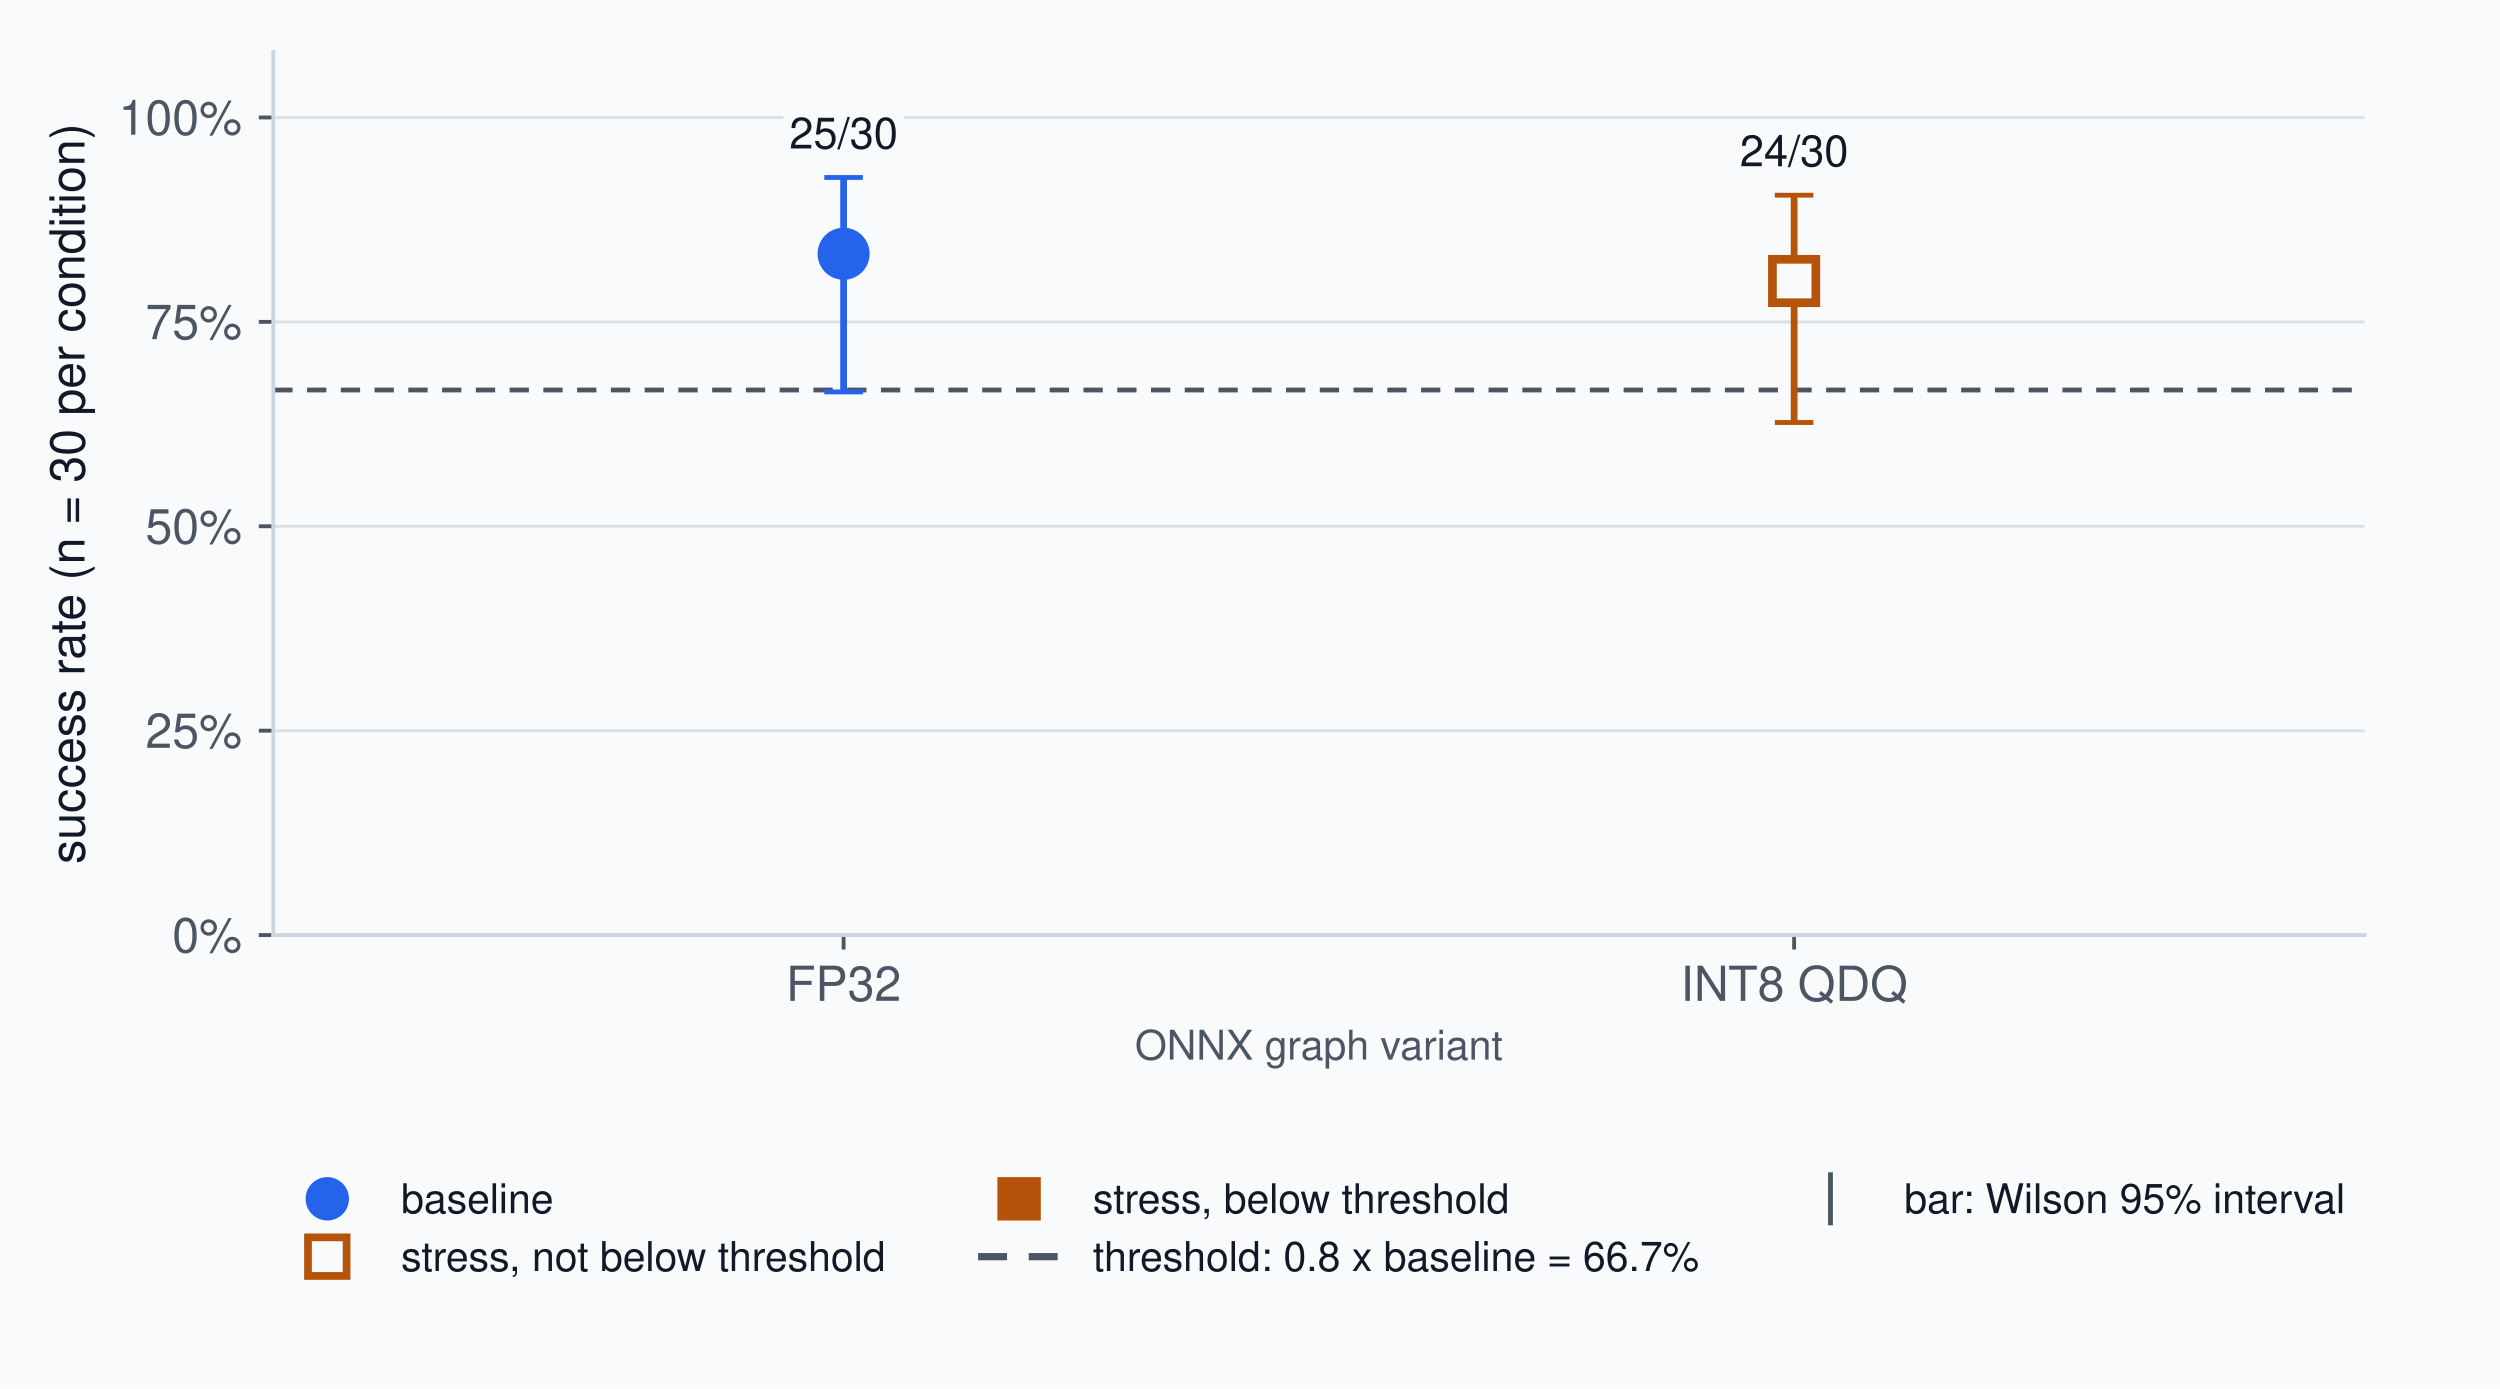
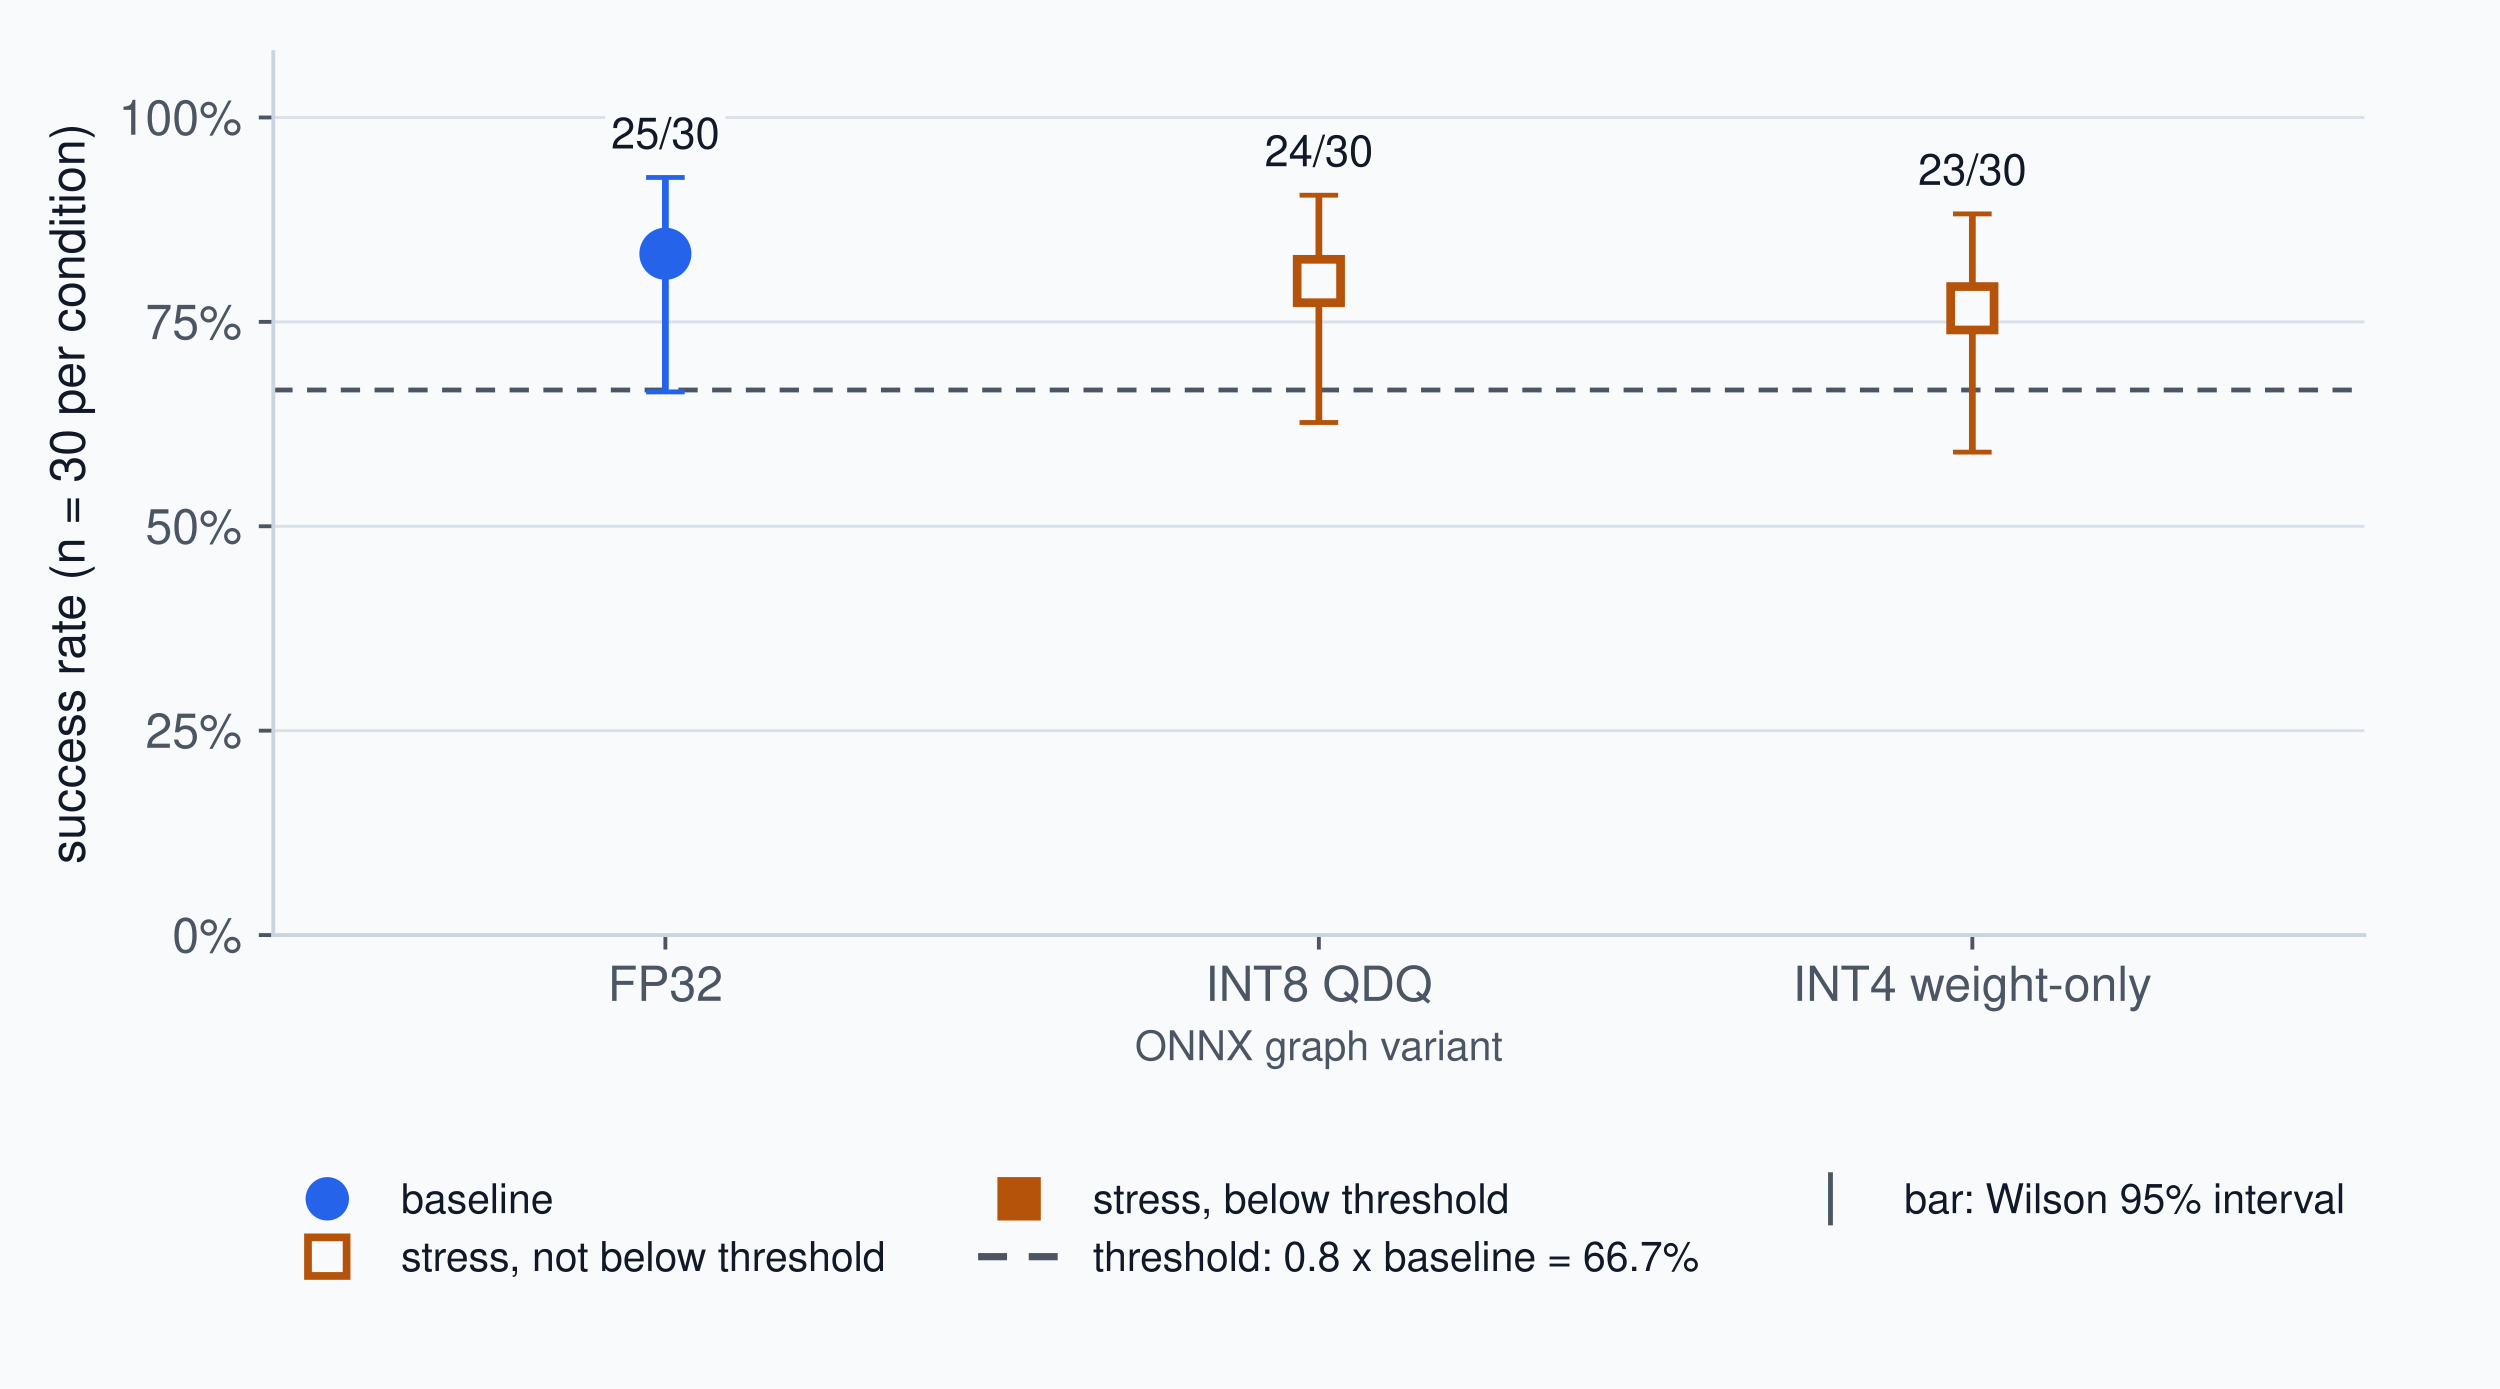
<svg xmlns="http://www.w3.org/2000/svg" xmlns:xlink="http://www.w3.org/1999/xlink" width="518.4pt" height="288pt" viewBox="0 0 518.4 288" version="1.1">
  <defs>
    <style type="text/css">*{stroke-linejoin: round; stroke-linecap: butt}</style>
  </defs>
  <g id="figure_1">
    <g id="patch_1">
      <path d="M 0 288  L 518.4 288  L 518.4 0  L 0 0  z " style="fill: #f8fafc" />
    </g>
    <g id="axes_1">
      <g id="patch_2">
        <path d="M 56.67 193.898  L 490.29 193.898  L 490.29 10.8  L 56.67 10.8  z " style="fill: #f8fafc" />
      </g>
      <g id="matplotlib.axis_1">
        <g id="xtick_1">
          <g id="line2d_1">
            <defs>
              <path id="md98d8821e2" d="M 0 0  L 0 3  " style="stroke: #4b5563; stroke-width: 0.8" />
            </defs>
            <g>
-               <use xlink:href="#md98d8821e2" x="174.93" y="193.898" style="fill: #4b5563; stroke: #4b5563; stroke-width: 0.8" />
+               <use xlink:href="#md98d8821e2" x="137.974" y="193.898" style="fill: #4b5563; stroke: #4b5563; stroke-width: 0.8" />
            </g>
          </g>
          <g id="text_1">
-             <text style="font-size: 10px; font-family: 'Helvetica Neue', 'Helvetica', 'Arial', 'DejaVu Sans', sans-serif; text-anchor: middle; fill: #4b5563" x="174.93" y="207.538" transform="rotate(-0 174.93 207.5382)">FP32</text>
+             <text style="font-size: 10px; font-family: 'Helvetica Neue', 'Helvetica', 'Arial', 'DejaVu Sans', sans-serif; text-anchor: middle; fill: #4b5563" x="137.974" y="207.538" transform="rotate(-0 137.9737 207.5382)">FP32</text>
          </g>
        </g>
        <g id="xtick_2">
          <g id="line2d_2">
            <g>
-               <use xlink:href="#md98d8821e2" x="372.03" y="193.898" style="fill: #4b5563; stroke: #4b5563; stroke-width: 0.8" />
+               <use xlink:href="#md98d8821e2" x="273.48" y="193.898" style="fill: #4b5563; stroke: #4b5563; stroke-width: 0.8" />
            </g>
          </g>
          <g id="text_2">
-             <text style="font-size: 10px; font-family: 'Helvetica Neue', 'Helvetica', 'Arial', 'DejaVu Sans', sans-serif; text-anchor: middle; fill: #4b5563" x="372.03" y="207.538" transform="rotate(-0 372.03 207.5382)">INT8 QDQ</text>
-           </g>
-         </g>
-         <g id="text_3">
-           <text style="font-size: 8.5px; font-family: 'Helvetica Neue', 'Helvetica', 'Arial', 'DejaVu Sans', sans-serif; text-anchor: middle; fill: #4b5563" x="273.48" y="219.722" transform="rotate(-0 273.48 219.7215)">ONNX graph variant</text>
+             <text style="font-size: 10px; font-family: 'Helvetica Neue', 'Helvetica', 'Arial', 'DejaVu Sans', sans-serif; text-anchor: middle; fill: #4b5563" x="273.48" y="207.538" transform="rotate(-0 273.48 207.5382)">INT8 QDQ</text>
+           </g>
+         </g>
+         <g id="xtick_3">
+           <g id="line2d_3">
+             <g>
+               <use xlink:href="#md98d8821e2" x="408.986" y="193.898" style="fill: #4b5563; stroke: #4b5563; stroke-width: 0.8" />
+             </g>
+           </g>
+           <g id="text_3">
+             <text style="font-size: 10px; font-family: 'Helvetica Neue', 'Helvetica', 'Arial', 'DejaVu Sans', sans-serif; text-anchor: middle; fill: #4b5563" x="408.986" y="207.538" transform="rotate(-0 408.9862 207.5382)">INT4 weight-only</text>
+           </g>
+         </g>
+         <g id="text_4">
+           <text style="font-size: 8.5px; font-family: 'Helvetica Neue', 'Helvetica', 'Arial', 'DejaVu Sans', sans-serif; text-anchor: middle; fill: #4b5563" x="273.48" y="219.842" transform="rotate(-0 273.48 219.8418)">ONNX graph variant</text>
        </g>
      </g>
      <g id="matplotlib.axis_2">
        <g id="ytick_1">
-           <g id="line2d_3">
+           <g id="line2d_4">
            <path d="M 56.67 193.898  L 490.29 193.898  " clip-path="url(#p9b0ecbfd5b)" style="fill: none; stroke: #cbd5e1; stroke-opacity: 0.7; stroke-width: 0.6; stroke-linecap: square" />
          </g>
-           <g id="line2d_4">
+           <g id="line2d_5">
            <defs>
              <path id="mfa151f3f3b" d="M 0 0  L -3 0  " style="stroke: #4b5563; stroke-width: 0.8" />
            </defs>
            <g>
              <use xlink:href="#mfa151f3f3b" x="56.67" y="193.898" style="fill: #4b5563; stroke: #4b5563; stroke-width: 0.8" />
            </g>
          </g>
-           <g id="text_4">
+           <g id="text_5">
            <text style="font-size: 10px; font-family: 'Helvetica Neue', 'Helvetica', 'Arial', 'DejaVu Sans', sans-serif; text-anchor: end; fill: #4b5563" x="50.17" y="197.468" transform="rotate(-0 50.17 197.4679)">0%</text>
          </g>
        </g>
        <g id="ytick_2">
-           <g id="line2d_5">
+           <g id="line2d_6">
            <path d="M 56.67 151.514  L 490.29 151.514  " clip-path="url(#p9b0ecbfd5b)" style="fill: none; stroke: #cbd5e1; stroke-opacity: 0.7; stroke-width: 0.6; stroke-linecap: square" />
          </g>
-           <g id="line2d_6">
+           <g id="line2d_7">
            <g>
              <use xlink:href="#mfa151f3f3b" x="56.67" y="151.514" style="fill: #4b5563; stroke: #4b5563; stroke-width: 0.8" />
            </g>
          </g>
-           <g id="text_5">
+           <g id="text_6">
            <text style="font-size: 10px; font-family: 'Helvetica Neue', 'Helvetica', 'Arial', 'DejaVu Sans', sans-serif; text-anchor: end; fill: #4b5563" x="50.17" y="155.084" transform="rotate(-0 50.17 155.0842)">25%</text>
          </g>
        </g>
        <g id="ytick_3">
-           <g id="line2d_7">
+           <g id="line2d_8">
            <path d="M 56.67 109.13  L 490.29 109.13  " clip-path="url(#p9b0ecbfd5b)" style="fill: none; stroke: #cbd5e1; stroke-opacity: 0.7; stroke-width: 0.6; stroke-linecap: square" />
          </g>
-           <g id="line2d_8">
+           <g id="line2d_9">
            <g>
              <use xlink:href="#mfa151f3f3b" x="56.67" y="109.13" style="fill: #4b5563; stroke: #4b5563; stroke-width: 0.8" />
            </g>
          </g>
-           <g id="text_6">
+           <g id="text_7">
            <text style="font-size: 10px; font-family: 'Helvetica Neue', 'Helvetica', 'Arial', 'DejaVu Sans', sans-serif; text-anchor: end; fill: #4b5563" x="50.17" y="112.701" transform="rotate(-0 50.17 112.7005)">50%</text>
          </g>
        </g>
        <g id="ytick_4">
-           <g id="line2d_9">
+           <g id="line2d_10">
            <path d="M 56.67 66.746  L 490.29 66.746  " clip-path="url(#p9b0ecbfd5b)" style="fill: none; stroke: #cbd5e1; stroke-opacity: 0.7; stroke-width: 0.6; stroke-linecap: square" />
          </g>
-           <g id="line2d_10">
+           <g id="line2d_11">
            <g>
              <use xlink:href="#mfa151f3f3b" x="56.67" y="66.746" style="fill: #4b5563; stroke: #4b5563; stroke-width: 0.8" />
            </g>
          </g>
-           <g id="text_7">
+           <g id="text_8">
            <text style="font-size: 10px; font-family: 'Helvetica Neue', 'Helvetica', 'Arial', 'DejaVu Sans', sans-serif; text-anchor: end; fill: #4b5563" x="50.17" y="70.317" transform="rotate(-0 50.17 70.3168)">75%</text>
          </g>
        </g>
        <g id="ytick_5">
-           <g id="line2d_11">
+           <g id="line2d_12">
            <path d="M 56.67 24.363  L 490.29 24.363  " clip-path="url(#p9b0ecbfd5b)" style="fill: none; stroke: #cbd5e1; stroke-opacity: 0.7; stroke-width: 0.6; stroke-linecap: square" />
          </g>
-           <g id="line2d_12">
+           <g id="line2d_13">
            <g>
              <use xlink:href="#mfa151f3f3b" x="56.67" y="24.363" style="fill: #4b5563; stroke: #4b5563; stroke-width: 0.8" />
            </g>
          </g>
-           <g id="text_8">
+           <g id="text_9">
            <text style="font-size: 10px; font-family: 'Helvetica Neue', 'Helvetica', 'Arial', 'DejaVu Sans', sans-serif; text-anchor: end; fill: #4b5563" x="50.17" y="27.933" transform="rotate(-0 50.17 27.9331)">100%</text>
          </g>
        </g>
-         <g id="text_9">
+         <g id="text_10">
          <text style="font-size: 10px; font-family: 'Helvetica Neue', 'Helvetica', 'Arial', 'DejaVu Sans', sans-serif; text-anchor: middle; fill: #111827" x="17.522" y="102.349" transform="rotate(-90 17.52156 102.3488)">success rate (n = 30 per condition)</text>
        </g>
      </g>
-       <g id="line2d_13">
+       <g id="line2d_14">
        <path d="M 56.67 80.874  L 490.29 80.874  " clip-path="url(#p9b0ecbfd5b)" style="fill: none; stroke-dasharray: 4,3; stroke-dashoffset: 0; stroke: #4b5563" />
      </g>
      <g id="LineCollection_1">
-         <path d="M 174.93 81.266  L 174.93 36.801  " clip-path="url(#p9b0ecbfd5b)" style="fill: none; stroke: #2563eb; stroke-width: 1.4" />
-       </g>
-       <g id="line2d_14">
+         <path d="M 137.974 81.266  L 137.974 36.801  " clip-path="url(#p9b0ecbfd5b)" style="fill: none; stroke: #2563eb; stroke-width: 1.4" />
+       </g>
+       <g id="line2d_15">
        <defs>
          <path id="m6fc3dcf2f7" d="M 4 0  L -4 -0  " style="stroke: #2563eb" />
        </defs>
        <g clip-path="url(#p9b0ecbfd5b)">
-           <use xlink:href="#m6fc3dcf2f7" x="174.93" y="81.266" style="fill: #1f77b4; stroke: #2563eb" />
-         </g>
-       </g>
-       <g id="line2d_15">
-         <g clip-path="url(#p9b0ecbfd5b)">
-           <use xlink:href="#m6fc3dcf2f7" x="174.93" y="36.801" style="fill: #1f77b4; stroke: #2563eb" />
+           <use xlink:href="#m6fc3dcf2f7" x="137.974" y="81.266" style="fill: #1f77b4; stroke: #2563eb" />
        </g>
      </g>
      <g id="line2d_16">
+         <g clip-path="url(#p9b0ecbfd5b)">
+           <use xlink:href="#m6fc3dcf2f7" x="137.974" y="36.801" style="fill: #1f77b4; stroke: #2563eb" />
+         </g>
+       </g>
+       <g id="line2d_17">
        <defs>
          <path id="m44b142923c" d="M 0 4.5  C 1.193 4.5 2.338 4.026 3.182 3.182  C 4.026 2.338 4.5 1.193 4.5 0  C 4.5 -1.193 4.026 -2.338 3.182 -3.182  C 2.338 -4.026 1.193 -4.5 0 -4.5  C -1.193 -4.5 -2.338 -4.026 -3.182 -3.182  C -4.026 -2.338 -4.5 -1.193 -4.5 0  C -4.5 1.193 -4.026 2.338 -3.182 3.182  C -2.338 4.026 -1.193 4.5 0 4.5  z " style="stroke: #2563eb; stroke-width: 1.8" />
        </defs>
        <g clip-path="url(#p9b0ecbfd5b)">
-           <use xlink:href="#m44b142923c" x="174.93" y="52.619" style="fill: #2563eb; stroke: #2563eb; stroke-width: 1.8" />
+           <use xlink:href="#m44b142923c" x="137.974" y="52.619" style="fill: #2563eb; stroke: #2563eb; stroke-width: 1.8" />
        </g>
      </g>
      <g id="LineCollection_2">
-         <path d="M 372.03 87.609  L 372.03 40.477  " clip-path="url(#p9b0ecbfd5b)" style="fill: none; stroke: #b45309; stroke-width: 1.4" />
-       </g>
-       <g id="line2d_17">
+         <path d="M 273.48 87.609  L 273.48 40.477  " clip-path="url(#p9b0ecbfd5b)" style="fill: none; stroke: #b45309; stroke-width: 1.4" />
+       </g>
+       <g id="line2d_18">
        <defs>
          <path id="m9e03931a04" d="M 4 0  L -4 -0  " style="stroke: #b45309" />
        </defs>
        <g clip-path="url(#p9b0ecbfd5b)">
-           <use xlink:href="#m9e03931a04" x="372.03" y="87.609" style="fill: #1f77b4; stroke: #b45309" />
-         </g>
-       </g>
-       <g id="line2d_18">
-         <g clip-path="url(#p9b0ecbfd5b)">
-           <use xlink:href="#m9e03931a04" x="372.03" y="40.477" style="fill: #1f77b4; stroke: #b45309" />
+           <use xlink:href="#m9e03931a04" x="273.48" y="87.609" style="fill: #1f77b4; stroke: #b45309" />
        </g>
      </g>
      <g id="line2d_19">
+         <g clip-path="url(#p9b0ecbfd5b)">
+           <use xlink:href="#m9e03931a04" x="273.48" y="40.477" style="fill: #1f77b4; stroke: #b45309" />
+         </g>
+       </g>
+       <g id="line2d_20">
        <defs>
          <path id="ma40d769d75" d="M -4.5 4.5  L 4.5 4.5  L 4.5 -4.5  L -4.5 -4.5  z " style="stroke: #b45309; stroke-width: 1.8; stroke-linejoin: miter" />
        </defs>
        <g clip-path="url(#p9b0ecbfd5b)">
-           <use xlink:href="#ma40d769d75" x="372.03" y="58.27" style="fill: #f8fafc; stroke: #b45309; stroke-width: 1.8; stroke-linejoin: miter" />
+           <use xlink:href="#ma40d769d75" x="273.48" y="58.27" style="fill: #f8fafc; stroke: #b45309; stroke-width: 1.8; stroke-linejoin: miter" />
+         </g>
+       </g>
+       <g id="LineCollection_3">
+         <path d="M 408.986 93.751  L 408.986 44.355  " clip-path="url(#p9b0ecbfd5b)" style="fill: none; stroke: #b45309; stroke-width: 1.4" />
+       </g>
+       <g id="line2d_21">
+         <g clip-path="url(#p9b0ecbfd5b)">
+           <use xlink:href="#m9e03931a04" x="408.986" y="93.751" style="fill: #1f77b4; stroke: #b45309" />
+         </g>
+       </g>
+       <g id="line2d_22">
+         <g clip-path="url(#p9b0ecbfd5b)">
+           <use xlink:href="#m9e03931a04" x="408.986" y="44.355" style="fill: #1f77b4; stroke: #b45309" />
+         </g>
+       </g>
+       <g id="line2d_23">
+         <g clip-path="url(#p9b0ecbfd5b)">
+           <use xlink:href="#ma40d769d75" x="408.986" y="63.921" style="fill: #f8fafc; stroke: #b45309; stroke-width: 1.8; stroke-linejoin: miter" />
        </g>
      </g>
      <g id="patch_3">
        <path d="M 56.67 193.898  L 56.67 10.8  " style="fill: none; stroke: #cbd5e1; stroke-width: 0.8; stroke-linejoin: miter; stroke-linecap: square" />
      </g>
      <g id="patch_4">
        <path d="M 56.67 193.898  L 490.29 193.898  " style="fill: none; stroke: #cbd5e1; stroke-width: 0.8; stroke-linejoin: miter; stroke-linecap: square" />
      </g>
-       <g id="text_10">
+       <g id="text_11">
        <g id="patch_5">
-           <path d="M 162.435 33.564  L 187.425 33.564  L 187.425 23.384  L 162.435 23.384  z " style="fill: #f8fafc" />
-         </g>
-         <text style="font-size: 9px; font-family: 'Helvetica Neue', 'Helvetica', 'Arial', 'DejaVu Sans', sans-serif; text-anchor: middle; fill: #111827" x="174.93" y="30.801" transform="rotate(-0 174.93 30.80078)">25/30</text>
-       </g>
-       <g id="text_11">
+           <path d="M 125.479 33.564  L 150.469 33.564  L 150.469 23.384  L 125.479 23.384  z " style="fill: #f8fafc" />
+         </g>
+         <text style="font-size: 9px; font-family: 'Helvetica Neue', 'Helvetica', 'Arial', 'DejaVu Sans', sans-serif; text-anchor: middle; fill: #111827" x="137.974" y="30.801" transform="rotate(-0 137.9737 30.80078)">25/30</text>
+       </g>
+       <g id="text_12">
        <g id="patch_6">
-           <path d="M 359.535 37.241  L 384.525 37.241  L 384.525 27.061  L 359.535 27.061  z " style="fill: #f8fafc" />
-         </g>
-         <text style="font-size: 9px; font-family: 'Helvetica Neue', 'Helvetica', 'Arial', 'DejaVu Sans', sans-serif; text-anchor: middle; fill: #111827" x="372.03" y="34.477" transform="rotate(-0 372.03 34.47725)">24/30</text>
+           <path d="M 260.985 37.241  L 285.975 37.241  L 285.975 27.061  L 260.985 27.061  z " style="fill: #f8fafc" />
+         </g>
+         <text style="font-size: 9px; font-family: 'Helvetica Neue', 'Helvetica', 'Arial', 'DejaVu Sans', sans-serif; text-anchor: middle; fill: #111827" x="273.48" y="34.477" transform="rotate(-0 273.48 34.47725)">24/30</text>
+       </g>
+       <g id="text_13">
+         <g id="patch_7">
+           <path d="M 396.491 41.118  L 421.481 41.118  L 421.481 30.938  L 396.491 30.938  z " style="fill: #f8fafc" />
+         </g>
+         <text style="font-size: 9px; font-family: 'Helvetica Neue', 'Helvetica', 'Arial', 'DejaVu Sans', sans-serif; text-anchor: middle; fill: #111827" x="408.986" y="38.355" transform="rotate(-0 408.9862 38.35499)">23/30</text>
      </g>
      <g id="legend_1">
-         <g id="line2d_20">
+         <g id="line2d_24">
          <defs>
            <path id="m25a2189eb6" d="M 0 4  C 1.061 4 2.078 3.579 2.828 2.828  C 3.579 2.078 4 1.061 4 0  C 4 -1.061 3.579 -2.078 2.828 -2.828  C 2.078 -3.579 1.061 -4 0 -4  C -1.061 -4 -2.078 -3.579 -2.828 -2.828  C -3.579 -2.078 -4 -1.061 -4 0  C -4 1.061 -3.579 2.078 -2.828 2.828  C -2.078 3.579 -1.061 4 0 4  z " style="stroke: #2563eb" />
          </defs>
          <g>
            <use xlink:href="#m25a2189eb6" x="67.867" y="248.586" style="fill: #2563eb; stroke: #2563eb" />
          </g>
        </g>
-         <g id="text_12">
+         <g id="text_14">
          <text style="font-size: 8.5px; font-family: 'Helvetica Neue', 'Helvetica', 'Arial', 'DejaVu Sans', sans-serif; text-anchor: start; fill: #111827" x="83.167" y="251.561" transform="rotate(-0 83.16699 251.5606)">baseline</text>
        </g>
-         <g id="line2d_21">
+         <g id="line2d_25">
          <defs>
            <path id="m221e677f27" d="M -4 4  L 4 4  L 4 -4  L -4 -4  z " style="stroke: #b45309; stroke-width: 1.6; stroke-linejoin: miter" />
          </defs>
          <g>
            <use xlink:href="#m221e677f27" x="67.867" y="260.58" style="fill: #f8fafc; stroke: #b45309; stroke-width: 1.6; stroke-linejoin: miter" />
          </g>
        </g>
-         <g id="text_13">
+         <g id="text_15">
          <text style="font-size: 8.5px; font-family: 'Helvetica Neue', 'Helvetica', 'Arial', 'DejaVu Sans', sans-serif; text-anchor: start; fill: #111827" x="83.167" y="263.555" transform="rotate(-0 83.16699 263.5549)">stress, not below threshold</text>
        </g>
-         <g id="line2d_22">
+         <g id="line2d_26">
          <defs>
            <path id="me3cb766ae5" d="M -4 4  L 4 4  L 4 -4  L -4 -4  z " style="stroke: #b45309; stroke-linejoin: miter" />
          </defs>
          <g>
            <use xlink:href="#me3cb766ae5" x="211.32" y="248.586" style="fill: #b45309; stroke: #b45309; stroke-linejoin: miter" />
          </g>
        </g>
-         <g id="text_14">
+         <g id="text_16">
          <text style="font-size: 8.5px; font-family: 'Helvetica Neue', 'Helvetica', 'Arial', 'DejaVu Sans', sans-serif; text-anchor: start; fill: #111827" x="226.62" y="251.561" transform="rotate(-0 226.6204 251.5606)">stress, below threshold</text>
        </g>
-         <g id="line2d_23">
+         <g id="line2d_27">
          <path d="M 202.82 260.58  L 211.32 260.58  L 219.82 260.58  " style="fill: none; stroke-dasharray: 6,4.5; stroke-dashoffset: 0; stroke: #4b5563; stroke-width: 1.5" />
        </g>
-         <g id="text_15">
+         <g id="text_17">
          <text style="font-size: 8.5px; font-family: 'Helvetica Neue', 'Helvetica', 'Arial', 'DejaVu Sans', sans-serif; text-anchor: start; fill: #111827" x="226.62" y="263.555" transform="rotate(-0 226.6204 263.5549)">threshold: 0.8 x baseline = 66.7%</text>
        </g>
-         <g id="line2d_24">
+         <g id="line2d_28">
          <defs>
            <path id="mb703ac63ce" d="M 0 5.5  L 0 -5.5  " style="stroke: #4b5563" />
          </defs>
          <g>
            <use xlink:href="#mb703ac63ce" x="379.569" y="248.586" style="fill: #4b5563; stroke: #4b5563" />
          </g>
        </g>
-         <g id="text_16">
+         <g id="text_18">
          <text style="font-size: 8.5px; font-family: 'Helvetica Neue', 'Helvetica', 'Arial', 'DejaVu Sans', sans-serif; text-anchor: start; fill: #111827" x="394.869" y="251.561" transform="rotate(-0 394.8686 251.5606)">bar: Wilson 95% interval</text>
        </g>
      </g>
    </g>
  </g>
  <defs>
    <clipPath id="p9b0ecbfd5b">
      <rect x="56.67" y="10.8" width="433.62" height="183.098" />
    </clipPath>
  </defs>
</svg>
